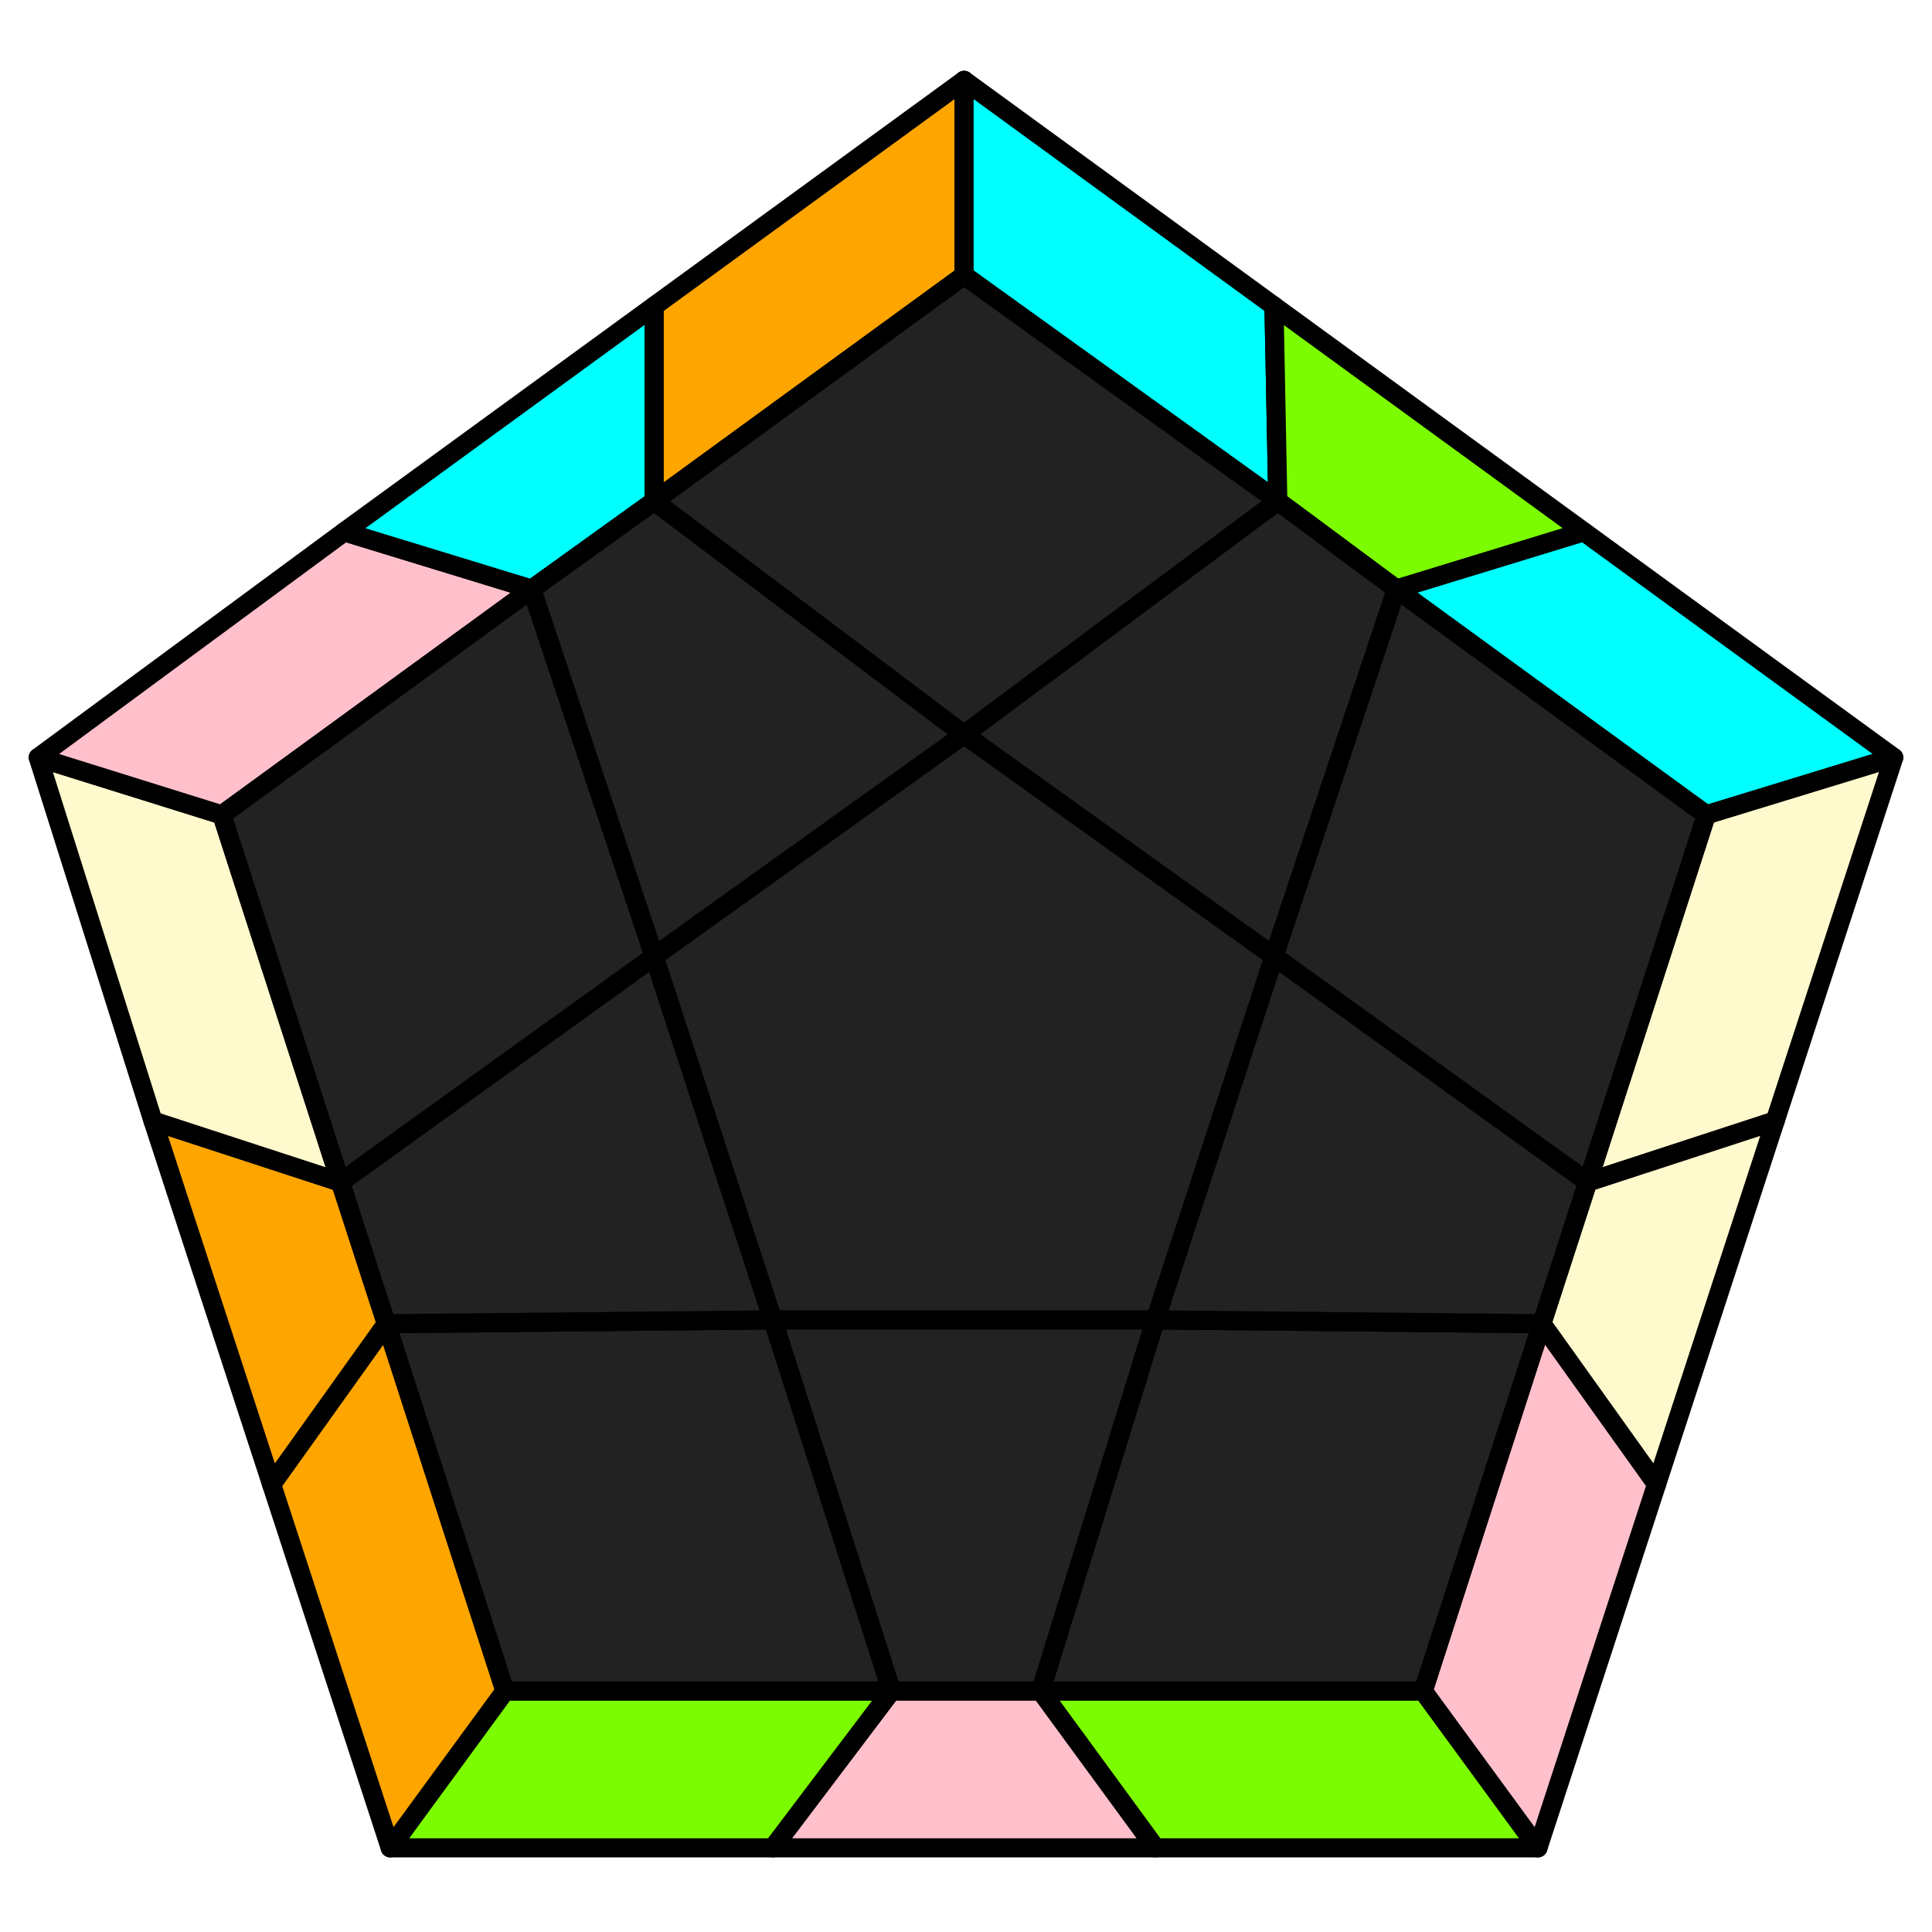
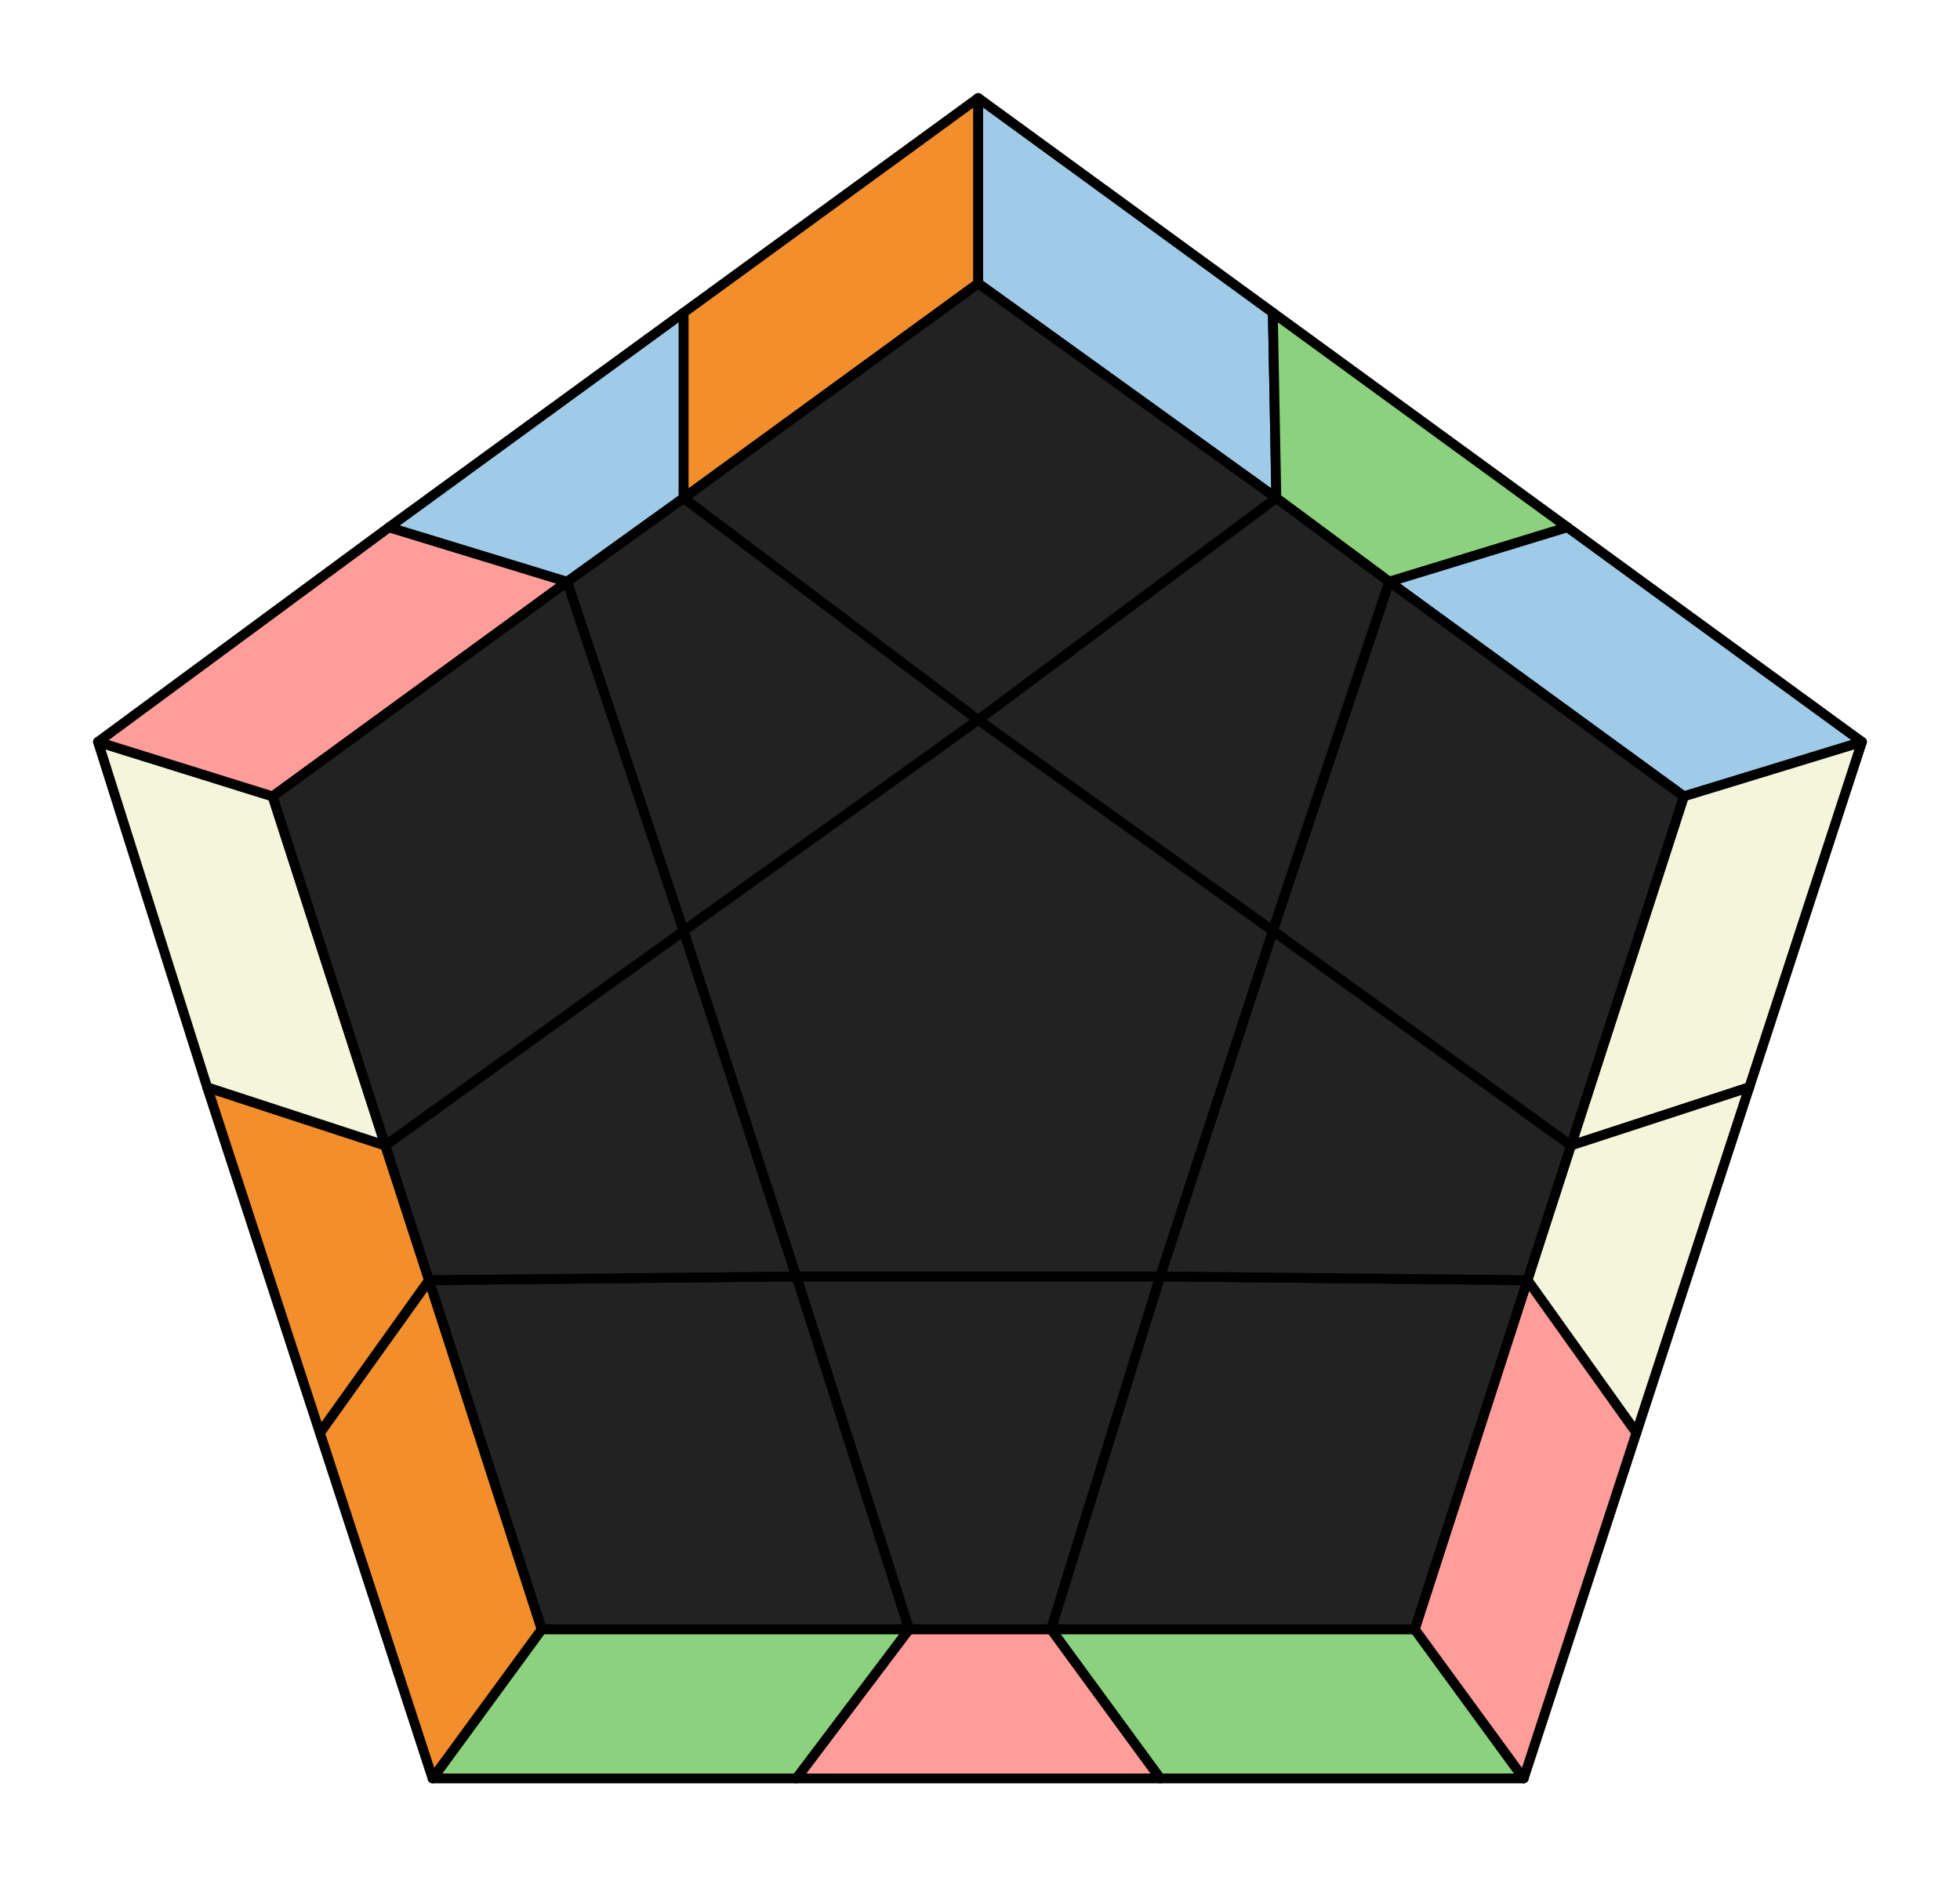
- <svg xmlns="http://www.w3.org/2000/svg" id="5" viewBox="0 0 505 505">
+ <svg xmlns="http://www.w3.org/2000/svg" viewBox="0 0 100.0 95.732">
  <style>
- polygon { stroke: black; stroke-width: 5px; stroke-linejoin: round;}
- .green {fill: #7cfc00;}
- .orange {fill: #ffa500;}
- .blue {fill: #00ffff;}
- .beige {fill: #fffacd;}
- .pink {fill: #ffc0cb;}
- .grey {fill: #222;}
+ polygon { stroke: black; stroke-width: 0.5px; stroke-linejoin: round;}
</style>
-   <polygon class="green" points="402 483 302 483 272 442 372 442" />
-   <polygon class="pink" points="302 483 202 483 233 442 272 442" />
-   <polygon class="green" points="202 483 102 483 132 442 233 442" />
-   <polygon class="orange" points="102 483 71 388 101 346 132 442" />
-   <polygon class="orange" points="71 388 40 293 89 309 101 346" />
-   <polygon class="beige" points="40 293 10 198 58 213 89 309" />
-   <polygon class="pink" points="10 198 90 139 139 154 58 213" />
-   <polygon class="blue" points="90 139 171 80 171 131 139 154" />
-   <polygon class="orange" points="171 80 252 21 252 72 171 131" />
-   <polygon class="blue" points="252 21 333 80 334 131 252 72" />
-   <polygon class="green" points="333 80 414 139 365 154 334 131" />
-   <polygon class="blue" points="414 139 495 198 446 213 365 154" />
-   <polygon class="beige" points="495 198 464 293 415 309 446 213" />
-   <polygon class="beige" points="464 293 433 388 403 346 415 309" />
-   <polygon class="pink" points="433 388 402 483 372 442 403 346" />
-   <polygon class="grey" points="372 442 272 442 302 345 403 346" />
-   <polygon class="grey" points="272 442 233 442 202 345 302 345" />
-   <polygon class="grey" points="132 442 101 346 202 345 233 442" />
-   <polygon class="grey" points="101 346 89 309 171 250 202 345" />
-   <polygon class="grey" points="58 213 139 154 171 250 89 309" />
-   <polygon class="grey" points="139 154 171 131 252 192 171 250" />
-   <polygon class="grey" points="252 72 334 131 252 192 171 131" />
-   <polygon class="grey" points="334 131 365 154 333 250 252 192" />
-   <polygon class="grey" points="446 213 415 309 333 250 365 154" />
-   <polygon class="grey" points="415 309 403 346 302 345 333 250" />
-   <polygon class="grey" points="302 345 202 345 171 250 252 192 333 250" />
+   <polygon fill="#8CD17D" points="77.74 90.73 59.19 90.73 53.62 83.12 72.18 83.12" />
+   <polygon fill="#FF9D9A" points="59.19 90.73 40.63 90.73 46.38 83.12 53.62 83.12" />
+   <polygon fill="#8CD17D" points="40.63 90.73 22.07 90.73 27.64 83.12 46.38 83.12" />
+   <polygon fill="#F28E2B" points="22.07 90.73 16.32 73.10 21.89 65.31 27.64 83.12" />
+   <polygon fill="#F28E2B" points="16.32 73.10 10.57 55.47 19.66 58.44 21.89 65.31" />
+   <polygon fill="beige" points="10.57 55.47 5.00 37.85 13.91 40.63 19.66 58.44" />
+   <polygon fill="#FF9D9A" points="5.00 37.85 19.85 26.90 28.94 29.68 13.91 40.63" />
+   <polygon fill="#A0CBE8" points="19.85 26.90 34.88 15.95 34.88 25.41 28.94 29.68" />
+   <polygon fill="#F28E2B" points="34.88 15.95 49.91 5.00 49.91 14.46 34.88 25.41" />
+   <polygon fill="#A0CBE8" points="49.91 5.00 64.94 15.95 65.12 25.41 49.91 14.46" />
+   <polygon fill="#8CD17D" points="64.94 15.95 79.97 26.90 70.88 29.68 65.12 25.41" />
+   <polygon fill="#A0CBE8" points="79.97 26.90 95.00 37.85 85.91 40.63 70.88 29.68" />
+   <polygon fill="beige" points="95.00 37.85 89.25 55.47 80.15 58.44 85.91 40.63" />
+   <polygon fill="beige" points="89.25 55.47 83.49 73.10 77.93 65.31 80.15 58.44" />
+   <polygon fill="#FF9D9A" points="83.49 73.10 77.74 90.73 72.18 83.12 77.93 65.31" />
+   <polygon fill="#222" points="72.18 83.12 53.62 83.12 59.19 65.12 77.93 65.31" />
+   <polygon fill="#222" points="53.62 83.12 46.38 83.12 40.63 65.12 59.19 65.12" />
+   <polygon fill="#222" points="27.64 83.12 21.89 65.31 40.63 65.12 46.38 83.12" />
+   <polygon fill="#222" points="21.89 65.31 19.66 58.44 34.88 47.49 40.63 65.12" />
+   <polygon fill="#222" points="13.91 40.63 28.94 29.68 34.88 47.49 19.66 58.44" />
+   <polygon fill="#222" points="28.94 29.68 34.88 25.41 49.91 36.73 34.88 47.49" />
+   <polygon fill="#222" points="49.91 14.46 65.12 25.41 49.91 36.73 34.88 25.41" />
+   <polygon fill="#222" points="65.12 25.41 70.88 29.68 64.94 47.49 49.91 36.73" />
+   <polygon fill="#222" points="85.91 40.63 80.15 58.44 64.94 47.49 70.88 29.68" />
+   <polygon fill="#222" points="80.15 58.44 77.93 65.31 59.19 65.12 64.94 47.49" />
+   <polygon fill="#222" points="59.19 65.12 40.63 65.12 34.88 47.49 49.91 36.73 64.94 47.49" />
</svg>
